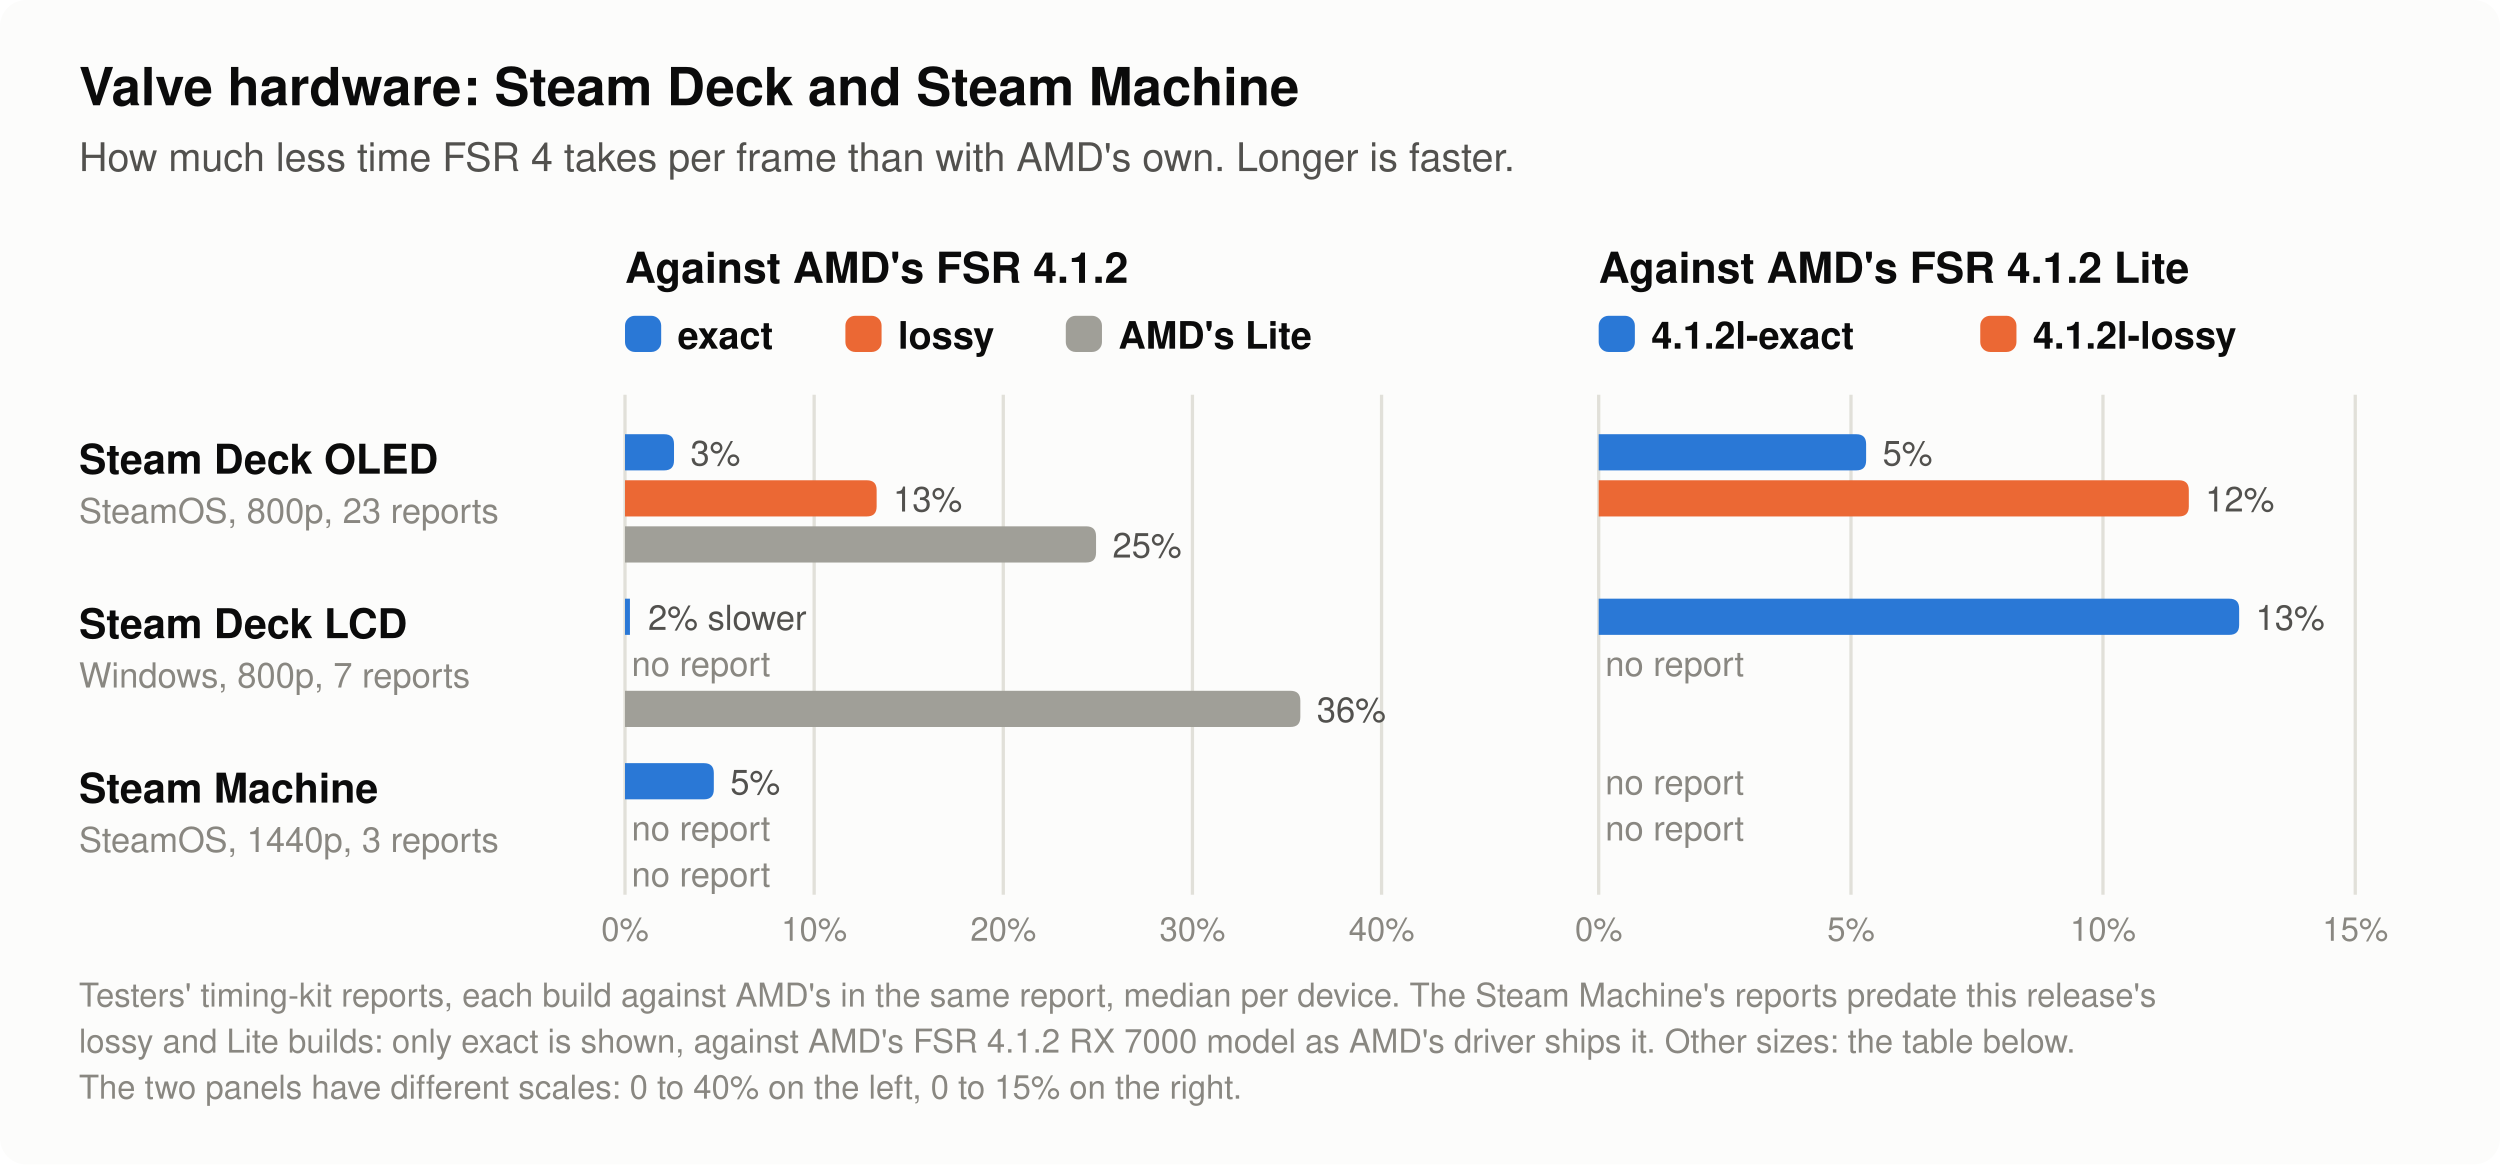
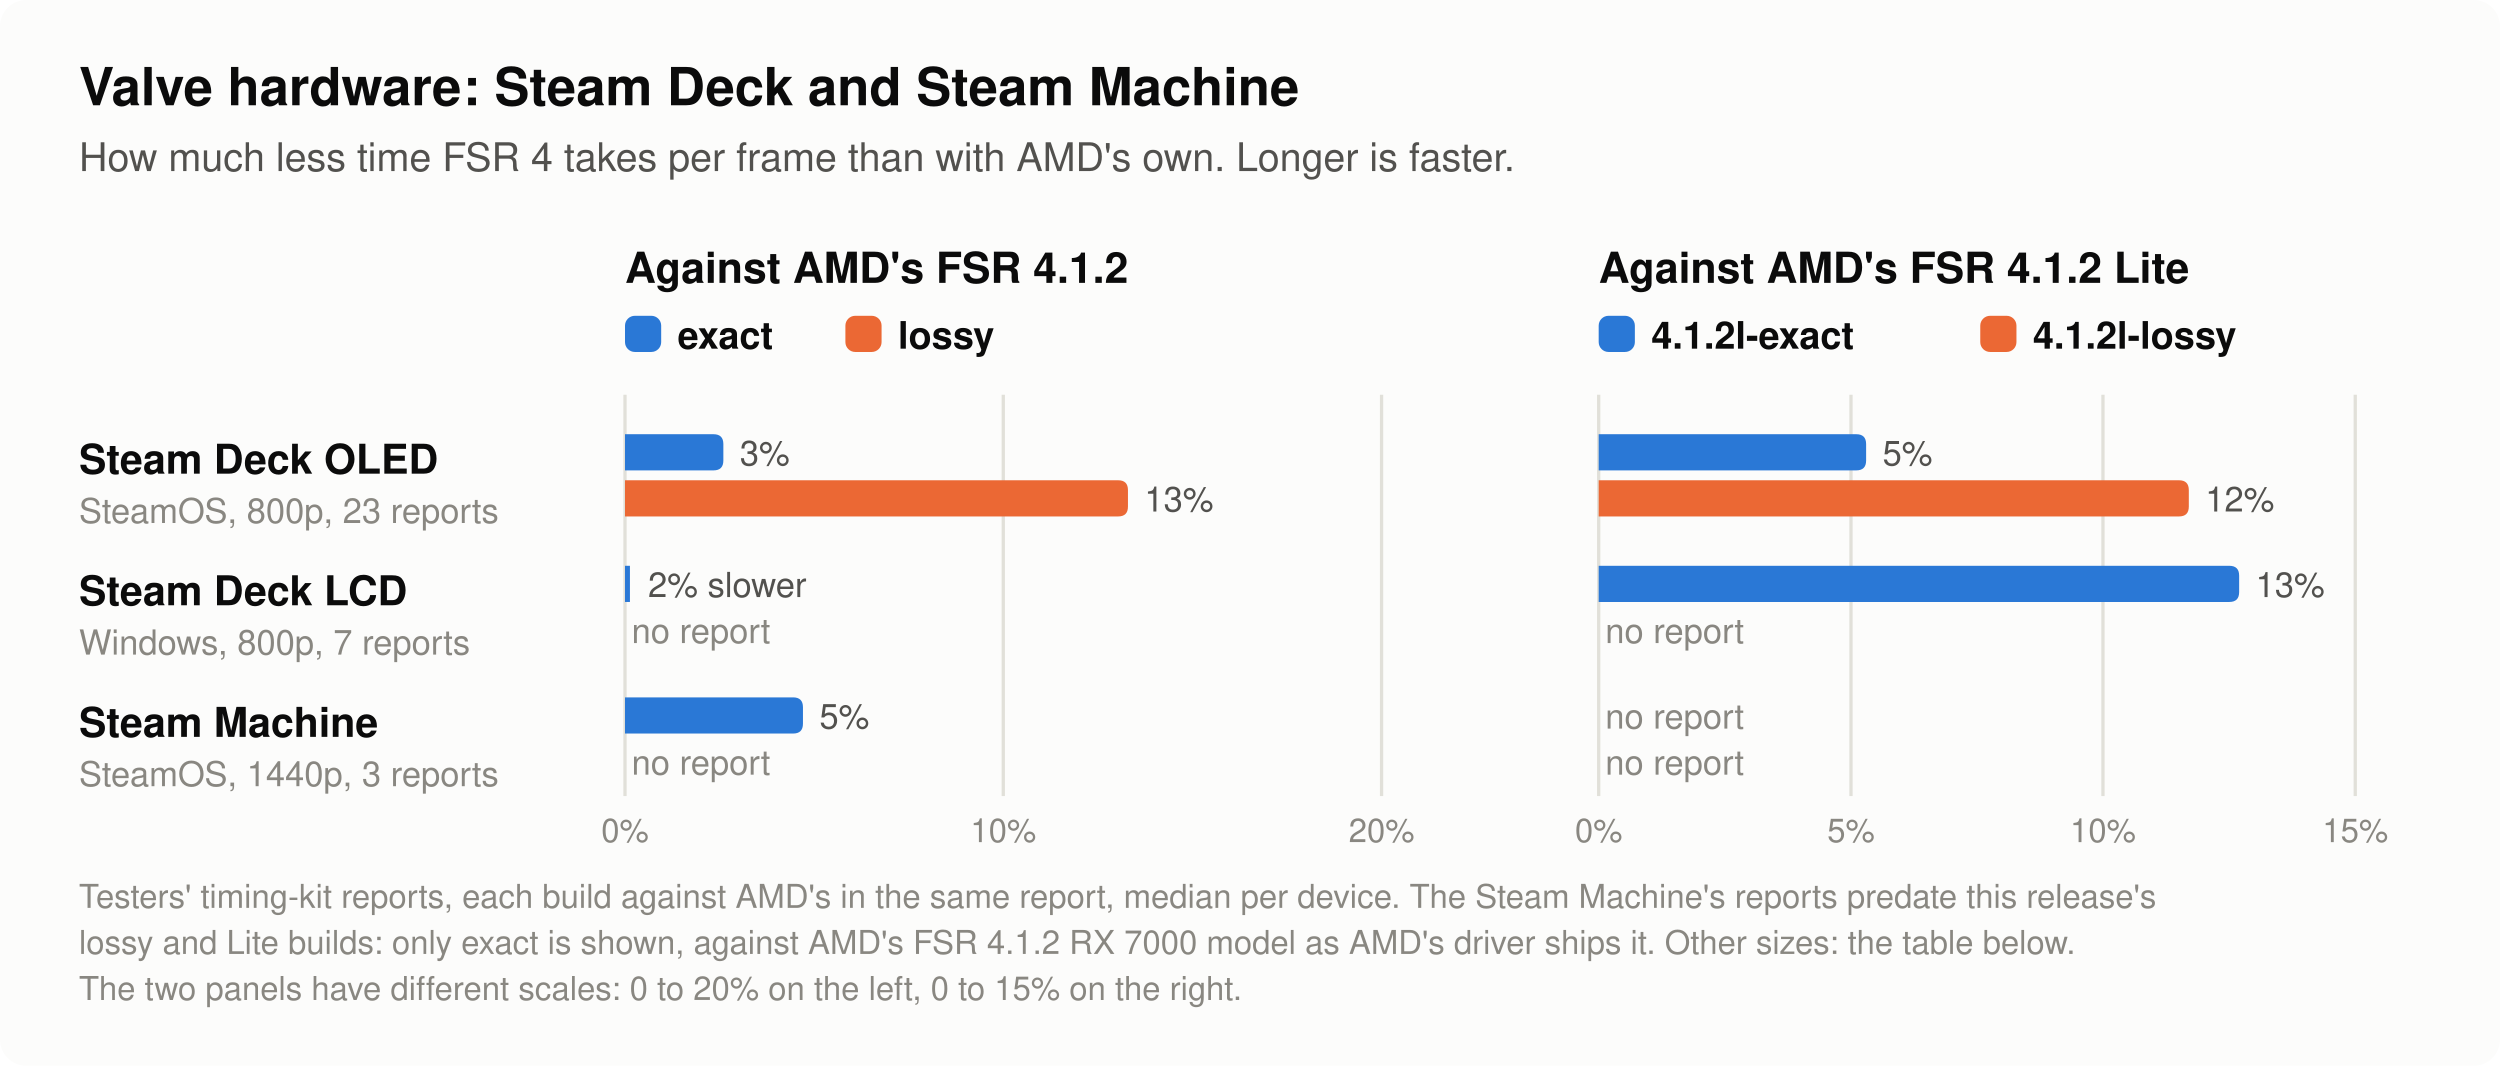
- <svg xmlns="http://www.w3.org/2000/svg" width="760" height="354" viewBox="0 0 760 354" role="img" aria-label="Valve hardware: Steam Deck and Steam Machine: how much less time FSR 4 takes per frame with this project's builds than with AMD's own, moving scene, Balanced. Steam Deck OLED (SteamOS, 800p, 23 reports): exact 3%, lossy 13%, AMD's Lite itself 25% less time than AMD's FSR 4.1.2; 4.1.2l-exact 5%, 4.1.2l-lossy 12% less than AMD's Lite. Steam Deck LCD (Windows, 800p, 7 reports): exact 2% more, lossy no report, AMD's Lite itself 36% less time than AMD's FSR 4.1.2; 4.1.2l-exact 13%, 4.1.2l-lossy no report less than AMD's Lite. Steam Machine (SteamOS, 1440p, 3 reports): exact 5%, lossy no report, AMD's Lite itself no report less time than AMD's FSR 4.1.2; 4.1.2l-exact no report, 4.1.2l-lossy no report less than AMD's Lite.">
-   <rect width="760" height="354" rx="8" fill="#fcfcfb" />
+ <svg xmlns="http://www.w3.org/2000/svg" width="760" height="324" viewBox="0 0 760 324" role="img" aria-label="Valve hardware: Steam Deck and Steam Machine: how much less time FSR 4 takes per frame with this project's builds than with AMD's own, moving scene, Balanced. Steam Deck OLED (SteamOS, 800p, 23 reports): exact 3%, lossy 13%, less time than AMD's FSR 4.1.2; 4.1.2l-exact 5%, 4.1.2l-lossy 12% less than AMD's Lite. Steam Deck LCD (Windows, 800p, 7 reports): exact 2% more, lossy no report, less time than AMD's FSR 4.1.2; 4.1.2l-exact 13%, 4.1.2l-lossy no report less than AMD's Lite. Steam Machine (SteamOS, 1440p, 3 reports): exact 5%, lossy no report, less time than AMD's FSR 4.1.2; 4.1.2l-exact no report, 4.1.2l-lossy no report less than AMD's Lite.">
+   <rect width="760" height="324" rx="8" fill="#fcfcfb" />
  <text x="24.0" y="32.0" font-family="-apple-system, 'Segoe UI', Helvetica, Arial, sans-serif" font-size="16" font-weight="600" text-anchor="start" fill="#0b0b0b">Valve hardware: Steam Deck and Steam Machine</text>
  <text x="24.0" y="52.0" font-family="-apple-system, 'Segoe UI', Helvetica, Arial, sans-serif" font-size="12" text-anchor="start" fill="#52514e">How much less time FSR 4 takes per frame than with AMD's own. Longer is faster.</text>
  <text x="190.0" y="86.0" font-family="-apple-system, 'Segoe UI', Helvetica, Arial, sans-serif" font-size="13" font-weight="600" text-anchor="start" fill="#0b0b0b">Against AMD's FSR 4.1.2</text>
  <rect x="190" y="96" width="11" height="11" rx="3" fill="#2a78d6" />
  <text x="206.0" y="106.0" font-family="-apple-system, 'Segoe UI', Helvetica, Arial, sans-serif" font-size="11.5" font-weight="600" text-anchor="start" fill="#0b0b0b">exact</text>
  <rect x="257.0" y="96" width="11" height="11" rx="3" fill="#eb6834" />
  <text x="273.0" y="106.0" font-family="-apple-system, 'Segoe UI', Helvetica, Arial, sans-serif" font-size="11.5" font-weight="600" text-anchor="start" fill="#0b0b0b">lossy</text>
-   <rect x="324.0" y="96" width="11" height="11" rx="3" fill="#a09f98" />
-   <text x="340.0" y="106.0" font-family="-apple-system, 'Segoe UI', Helvetica, Arial, sans-serif" font-size="11.5" font-weight="600" text-anchor="start" fill="#0b0b0b">AMD's Lite</text>
  <text x="486.0" y="86.0" font-family="-apple-system, 'Segoe UI', Helvetica, Arial, sans-serif" font-size="13" font-weight="600" text-anchor="start" fill="#0b0b0b">Against AMD's FSR 4.1.2 Lite</text>
  <rect x="486" y="96" width="11" height="11" rx="3" fill="#2a78d6" />
  <text x="502.0" y="106.0" font-family="-apple-system, 'Segoe UI', Helvetica, Arial, sans-serif" font-size="11.5" font-weight="600" text-anchor="start" fill="#0b0b0b">4.1.2l-exact</text>
  <rect x="602.0" y="96" width="11" height="11" rx="3" fill="#eb6834" />
  <text x="618.0" y="106.0" font-family="-apple-system, 'Segoe UI', Helvetica, Arial, sans-serif" font-size="11.5" font-weight="600" text-anchor="start" fill="#0b0b0b">4.1.2l-lossy</text>
-   <line x1="190.0" y1="120" x2="190.0" y2="272" stroke="#e1e0d9" stroke-width="1" />
-   <text x="190.0" y="286.0" font-family="-apple-system, 'Segoe UI', Helvetica, Arial, sans-serif" font-size="10" text-anchor="middle" fill="#898781">0%</text>
-   <line x1="247.5" y1="120" x2="247.5" y2="272" stroke="#e1e0d9" stroke-width="1" />
-   <text x="247.5" y="286.0" font-family="-apple-system, 'Segoe UI', Helvetica, Arial, sans-serif" font-size="10" text-anchor="middle" fill="#898781">10%</text>
-   <line x1="305.0" y1="120" x2="305.0" y2="272" stroke="#e1e0d9" stroke-width="1" />
-   <text x="305.0" y="286.0" font-family="-apple-system, 'Segoe UI', Helvetica, Arial, sans-serif" font-size="10" text-anchor="middle" fill="#898781">20%</text>
-   <line x1="362.5" y1="120" x2="362.5" y2="272" stroke="#e1e0d9" stroke-width="1" />
-   <text x="362.5" y="286.0" font-family="-apple-system, 'Segoe UI', Helvetica, Arial, sans-serif" font-size="10" text-anchor="middle" fill="#898781">30%</text>
-   <line x1="420.0" y1="120" x2="420.0" y2="272" stroke="#e1e0d9" stroke-width="1" />
-   <text x="420.0" y="286.0" font-family="-apple-system, 'Segoe UI', Helvetica, Arial, sans-serif" font-size="10" text-anchor="middle" fill="#898781">40%</text>
-   <line x1="486.0" y1="120" x2="486.0" y2="272" stroke="#e1e0d9" stroke-width="1" />
-   <text x="486.0" y="286.0" font-family="-apple-system, 'Segoe UI', Helvetica, Arial, sans-serif" font-size="10" text-anchor="middle" fill="#898781">0%</text>
-   <line x1="562.7" y1="120" x2="562.7" y2="272" stroke="#e1e0d9" stroke-width="1" />
-   <text x="562.7" y="286.0" font-family="-apple-system, 'Segoe UI', Helvetica, Arial, sans-serif" font-size="10" text-anchor="middle" fill="#898781">5%</text>
-   <line x1="639.3" y1="120" x2="639.3" y2="272" stroke="#e1e0d9" stroke-width="1" />
-   <text x="639.3" y="286.0" font-family="-apple-system, 'Segoe UI', Helvetica, Arial, sans-serif" font-size="10" text-anchor="middle" fill="#898781">10%</text>
-   <line x1="716.0" y1="120" x2="716.0" y2="272" stroke="#e1e0d9" stroke-width="1" />
-   <text x="716.0" y="286.0" font-family="-apple-system, 'Segoe UI', Helvetica, Arial, sans-serif" font-size="10" text-anchor="middle" fill="#898781">15%</text>
+   <line x1="190.0" y1="120" x2="190.0" y2="242" stroke="#e1e0d9" stroke-width="1" />
+   <text x="190.0" y="256.0" font-family="-apple-system, 'Segoe UI', Helvetica, Arial, sans-serif" font-size="10" text-anchor="middle" fill="#898781">0%</text>
+   <line x1="305.0" y1="120" x2="305.0" y2="242" stroke="#e1e0d9" stroke-width="1" />
+   <text x="305.0" y="256.0" font-family="-apple-system, 'Segoe UI', Helvetica, Arial, sans-serif" font-size="10" text-anchor="middle" fill="#898781">10%</text>
+   <line x1="420.0" y1="120" x2="420.0" y2="242" stroke="#e1e0d9" stroke-width="1" />
+   <text x="420.0" y="256.0" font-family="-apple-system, 'Segoe UI', Helvetica, Arial, sans-serif" font-size="10" text-anchor="middle" fill="#898781">20%</text>
+   <line x1="486.0" y1="120" x2="486.0" y2="242" stroke="#e1e0d9" stroke-width="1" />
+   <text x="486.0" y="256.0" font-family="-apple-system, 'Segoe UI', Helvetica, Arial, sans-serif" font-size="10" text-anchor="middle" fill="#898781">0%</text>
+   <line x1="562.7" y1="120" x2="562.7" y2="242" stroke="#e1e0d9" stroke-width="1" />
+   <text x="562.7" y="256.0" font-family="-apple-system, 'Segoe UI', Helvetica, Arial, sans-serif" font-size="10" text-anchor="middle" fill="#898781">5%</text>
+   <line x1="639.3" y1="120" x2="639.3" y2="242" stroke="#e1e0d9" stroke-width="1" />
+   <text x="639.3" y="256.0" font-family="-apple-system, 'Segoe UI', Helvetica, Arial, sans-serif" font-size="10" text-anchor="middle" fill="#898781">10%</text>
+   <line x1="716.0" y1="120" x2="716.0" y2="242" stroke="#e1e0d9" stroke-width="1" />
+   <text x="716.0" y="256.0" font-family="-apple-system, 'Segoe UI', Helvetica, Arial, sans-serif" font-size="10" text-anchor="middle" fill="#898781">15%</text>
  <text x="24.0" y="144.0" font-family="-apple-system, 'Segoe UI', Helvetica, Arial, sans-serif" font-size="12.5" font-weight="600" text-anchor="start" fill="#0b0b0b">Steam Deck OLED</text>
  <text x="24.0" y="159.0" font-family="-apple-system, 'Segoe UI', Helvetica, Arial, sans-serif" font-size="10.5" text-anchor="start" fill="#898781">SteamOS, 800p, 23 reports</text>
-   <path d="M190,132 H201.9 Q204.9,132 204.9,135 V140 Q204.9,143 201.9,143 H190 Z" fill="#2a78d6" />
-   <text x="209.9" y="141.5" font-family="-apple-system, 'Segoe UI', Helvetica, Arial, sans-serif" font-size="10.5" text-anchor="start" fill="#52514e">3%</text>
-   <path d="M190,146 H263.5 Q266.5,146 266.5,149 V154 Q266.5,157 263.5,157 H190 Z" fill="#eb6834" />
-   <text x="271.5" y="155.5" font-family="-apple-system, 'Segoe UI', Helvetica, Arial, sans-serif" font-size="10.5" text-anchor="start" fill="#52514e">13%</text>
-   <path d="M190,160 H330.2 Q333.2,160 333.2,163 V168 Q333.2,171 330.2,171 H190 Z" fill="#a09f98" />
-   <text x="338.2" y="169.5" font-family="-apple-system, 'Segoe UI', Helvetica, Arial, sans-serif" font-size="10.5" text-anchor="start" fill="#52514e">25%</text>
+   <path d="M190,132 H216.9 Q219.9,132 219.9,135 V140 Q219.9,143 216.9,143 H190 Z" fill="#2a78d6" />
+   <text x="224.9" y="141.5" font-family="-apple-system, 'Segoe UI', Helvetica, Arial, sans-serif" font-size="10.5" text-anchor="start" fill="#52514e">3%</text>
+   <path d="M190,146 H339.9 Q342.9,146 342.9,149 V154 Q342.9,157 339.9,157 H190 Z" fill="#eb6834" />
+   <text x="347.9" y="155.5" font-family="-apple-system, 'Segoe UI', Helvetica, Arial, sans-serif" font-size="10.5" text-anchor="start" fill="#52514e">13%</text>
  <path d="M486,132 H564.3 Q567.3,132 567.3,135 V140 Q567.3,143 564.3,143 H486 Z" fill="#2a78d6" />
  <text x="572.3" y="141.5" font-family="-apple-system, 'Segoe UI', Helvetica, Arial, sans-serif" font-size="10.5" text-anchor="start" fill="#52514e">5%</text>
  <path d="M486,146 H662.4 Q665.4,146 665.4,149 V154 Q665.4,157 662.4,157 H486 Z" fill="#eb6834" />
  <text x="670.4" y="155.5" font-family="-apple-system, 'Segoe UI', Helvetica, Arial, sans-serif" font-size="10.5" text-anchor="start" fill="#52514e">12%</text>
-   <text x="24.0" y="194.0" font-family="-apple-system, 'Segoe UI', Helvetica, Arial, sans-serif" font-size="12.5" font-weight="600" text-anchor="start" fill="#0b0b0b">Steam Deck LCD</text>
-   <text x="24.0" y="209.0" font-family="-apple-system, 'Segoe UI', Helvetica, Arial, sans-serif" font-size="10.5" text-anchor="start" fill="#898781">Windows, 800p, 7 reports</text>
-   <rect x="190" y="182" width="1.5" height="11" fill="#2a78d6" />
-   <text x="197.0" y="191.5" font-family="-apple-system, 'Segoe UI', Helvetica, Arial, sans-serif" font-size="10.5" text-anchor="start" fill="#52514e">2% slower</text>
-   <text x="192.0" y="205.5" font-family="-apple-system, 'Segoe UI', Helvetica, Arial, sans-serif" font-size="10.5" text-anchor="start" fill="#898781">no report</text>
-   <path d="M190,210 H392.3 Q395.3,210 395.3,213 V218 Q395.3,221 392.3,221 H190 Z" fill="#a09f98" />
-   <text x="400.3" y="219.5" font-family="-apple-system, 'Segoe UI', Helvetica, Arial, sans-serif" font-size="10.5" text-anchor="start" fill="#52514e">36%</text>
-   <path d="M486,182 H677.7 Q680.7,182 680.7,185 V190 Q680.7,193 677.7,193 H486 Z" fill="#2a78d6" />
-   <text x="685.7" y="191.5" font-family="-apple-system, 'Segoe UI', Helvetica, Arial, sans-serif" font-size="10.5" text-anchor="start" fill="#52514e">13%</text>
-   <text x="488.0" y="205.5" font-family="-apple-system, 'Segoe UI', Helvetica, Arial, sans-serif" font-size="10.5" text-anchor="start" fill="#898781">no report</text>
-   <text x="24.0" y="244.0" font-family="-apple-system, 'Segoe UI', Helvetica, Arial, sans-serif" font-size="12.5" font-weight="600" text-anchor="start" fill="#0b0b0b">Steam Machine</text>
-   <text x="24.0" y="259.0" font-family="-apple-system, 'Segoe UI', Helvetica, Arial, sans-serif" font-size="10.5" text-anchor="start" fill="#898781">SteamOS, 1440p, 3 reports</text>
-   <path d="M190,232 H214.0 Q217.0,232 217.0,235 V240 Q217.0,243 214.0,243 H190 Z" fill="#2a78d6" />
-   <text x="222.0" y="241.5" font-family="-apple-system, 'Segoe UI', Helvetica, Arial, sans-serif" font-size="10.5" text-anchor="start" fill="#52514e">5%</text>
-   <text x="192.0" y="255.5" font-family="-apple-system, 'Segoe UI', Helvetica, Arial, sans-serif" font-size="10.5" text-anchor="start" fill="#898781">no report</text>
-   <text x="192.0" y="269.5" font-family="-apple-system, 'Segoe UI', Helvetica, Arial, sans-serif" font-size="10.5" text-anchor="start" fill="#898781">no report</text>
-   <text x="488.0" y="241.5" font-family="-apple-system, 'Segoe UI', Helvetica, Arial, sans-serif" font-size="10.5" text-anchor="start" fill="#898781">no report</text>
-   <text x="488.0" y="255.5" font-family="-apple-system, 'Segoe UI', Helvetica, Arial, sans-serif" font-size="10.5" text-anchor="start" fill="#898781">no report</text>
-   <text x="24.0" y="306.0" font-family="-apple-system, 'Segoe UI', Helvetica, Arial, sans-serif" font-size="10" text-anchor="start" fill="#898781">Testers' timing-kit reports, each build against AMD's in the same report, median per device. The Steam Machine's reports predate this release's</text>
-   <text x="24.0" y="320.0" font-family="-apple-system, 'Segoe UI', Helvetica, Arial, sans-serif" font-size="10" text-anchor="start" fill="#898781">lossy and Lite builds: only exact is shown, against AMD's FSR 4.1.2 RX 7000 model as AMD's driver ships it. Other sizes: the table below.</text>
-   <text x="24.0" y="334.0" font-family="-apple-system, 'Segoe UI', Helvetica, Arial, sans-serif" font-size="10" text-anchor="start" fill="#898781">The two panels have different scales: 0 to 40% on the left, 0 to 15% on the right.</text>
+   <text x="24.0" y="184.0" font-family="-apple-system, 'Segoe UI', Helvetica, Arial, sans-serif" font-size="12.5" font-weight="600" text-anchor="start" fill="#0b0b0b">Steam Deck LCD</text>
+   <text x="24.0" y="199.0" font-family="-apple-system, 'Segoe UI', Helvetica, Arial, sans-serif" font-size="10.5" text-anchor="start" fill="#898781">Windows, 800p, 7 reports</text>
+   <rect x="190" y="172" width="1.5" height="11" fill="#2a78d6" />
+   <text x="197.0" y="181.5" font-family="-apple-system, 'Segoe UI', Helvetica, Arial, sans-serif" font-size="10.5" text-anchor="start" fill="#52514e">2% slower</text>
+   <text x="192.0" y="195.5" font-family="-apple-system, 'Segoe UI', Helvetica, Arial, sans-serif" font-size="10.5" text-anchor="start" fill="#898781">no report</text>
+   <path d="M486,172 H677.7 Q680.7,172 680.7,175 V180 Q680.7,183 677.7,183 H486 Z" fill="#2a78d6" />
+   <text x="685.7" y="181.5" font-family="-apple-system, 'Segoe UI', Helvetica, Arial, sans-serif" font-size="10.5" text-anchor="start" fill="#52514e">13%</text>
+   <text x="488.0" y="195.5" font-family="-apple-system, 'Segoe UI', Helvetica, Arial, sans-serif" font-size="10.5" text-anchor="start" fill="#898781">no report</text>
+   <text x="24.0" y="224.0" font-family="-apple-system, 'Segoe UI', Helvetica, Arial, sans-serif" font-size="12.5" font-weight="600" text-anchor="start" fill="#0b0b0b">Steam Machine</text>
+   <text x="24.0" y="239.0" font-family="-apple-system, 'Segoe UI', Helvetica, Arial, sans-serif" font-size="10.5" text-anchor="start" fill="#898781">SteamOS, 1440p, 3 reports</text>
+   <path d="M190,212 H241.1 Q244.1,212 244.1,215 V220 Q244.1,223 241.1,223 H190 Z" fill="#2a78d6" />
+   <text x="249.1" y="221.5" font-family="-apple-system, 'Segoe UI', Helvetica, Arial, sans-serif" font-size="10.5" text-anchor="start" fill="#52514e">5%</text>
+   <text x="192.0" y="235.5" font-family="-apple-system, 'Segoe UI', Helvetica, Arial, sans-serif" font-size="10.5" text-anchor="start" fill="#898781">no report</text>
+   <text x="488.0" y="221.5" font-family="-apple-system, 'Segoe UI', Helvetica, Arial, sans-serif" font-size="10.5" text-anchor="start" fill="#898781">no report</text>
+   <text x="488.0" y="235.5" font-family="-apple-system, 'Segoe UI', Helvetica, Arial, sans-serif" font-size="10.5" text-anchor="start" fill="#898781">no report</text>
+   <text x="24.0" y="276.0" font-family="-apple-system, 'Segoe UI', Helvetica, Arial, sans-serif" font-size="10" text-anchor="start" fill="#898781">Testers' timing-kit reports, each build against AMD's in the same report, median per device. The Steam Machine's reports predate this release's</text>
+   <text x="24.0" y="290.0" font-family="-apple-system, 'Segoe UI', Helvetica, Arial, sans-serif" font-size="10" text-anchor="start" fill="#898781">lossy and Lite builds: only exact is shown, against AMD's FSR 4.1.2 RX 7000 model as AMD's driver ships it. Other sizes: the table below.</text>
+   <text x="24.0" y="304.0" font-family="-apple-system, 'Segoe UI', Helvetica, Arial, sans-serif" font-size="10" text-anchor="start" fill="#898781">The two panels have different scales: 0 to 20% on the left, 0 to 15% on the right.</text>
</svg>
